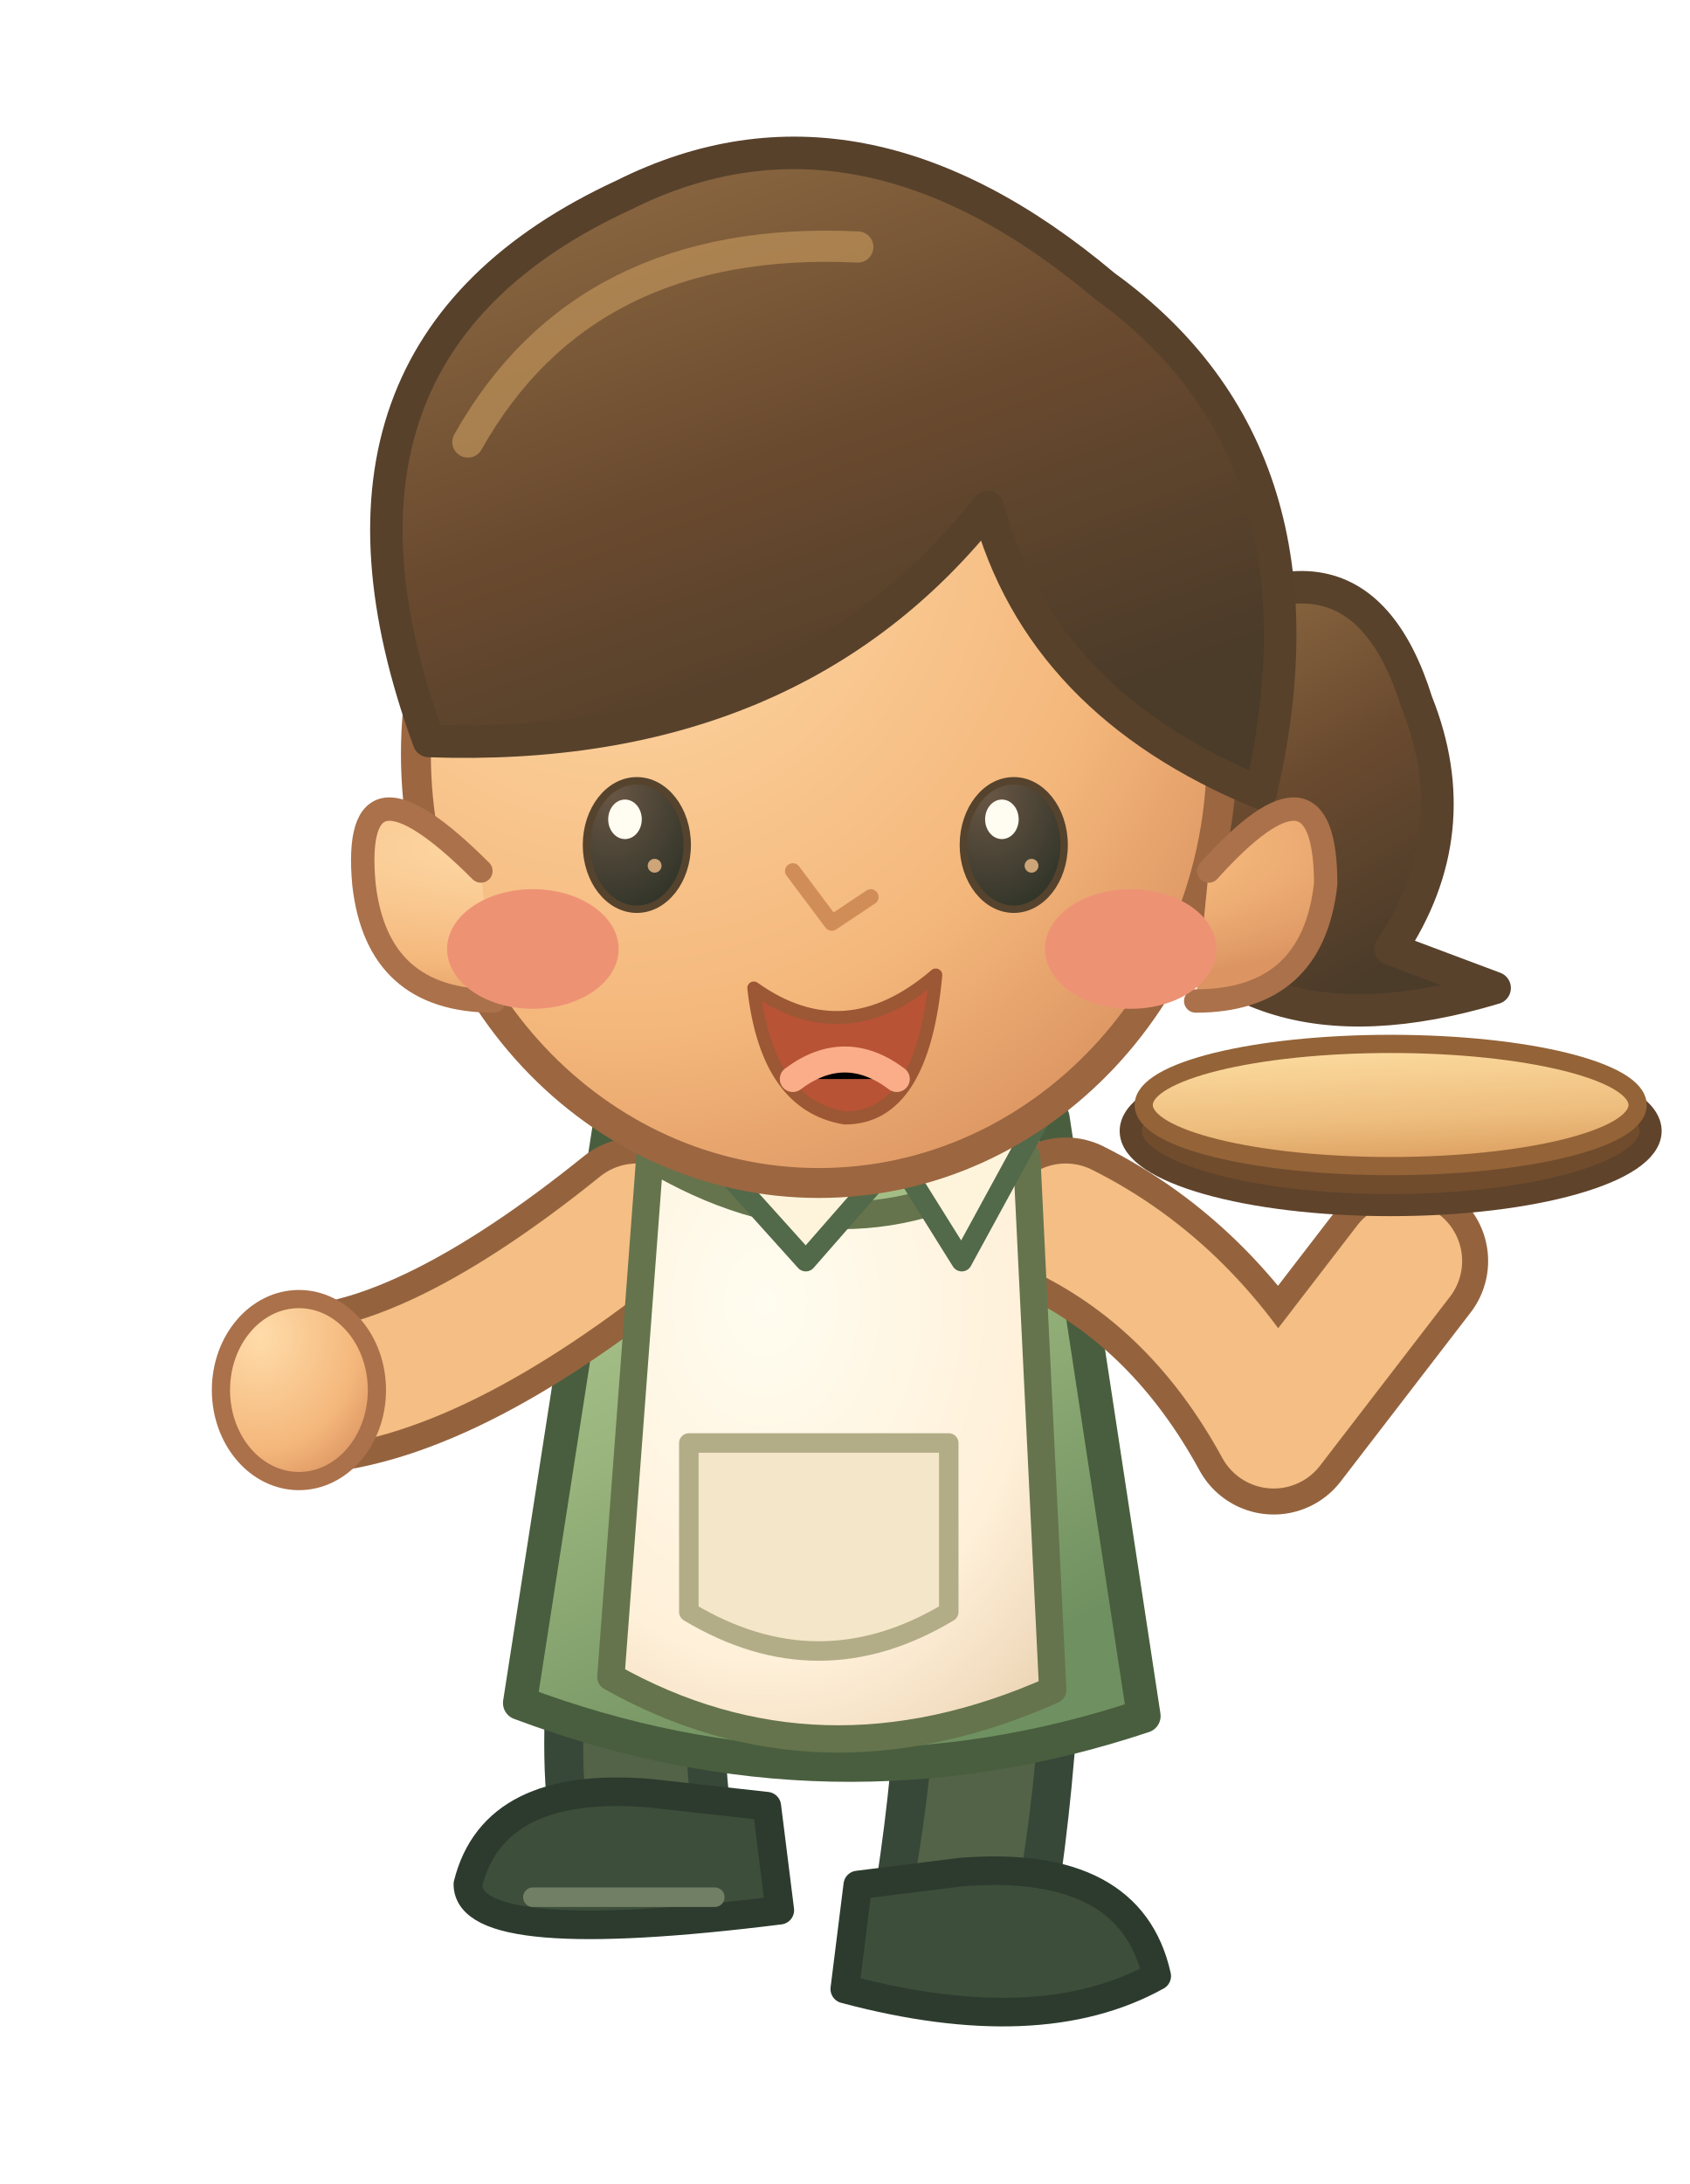
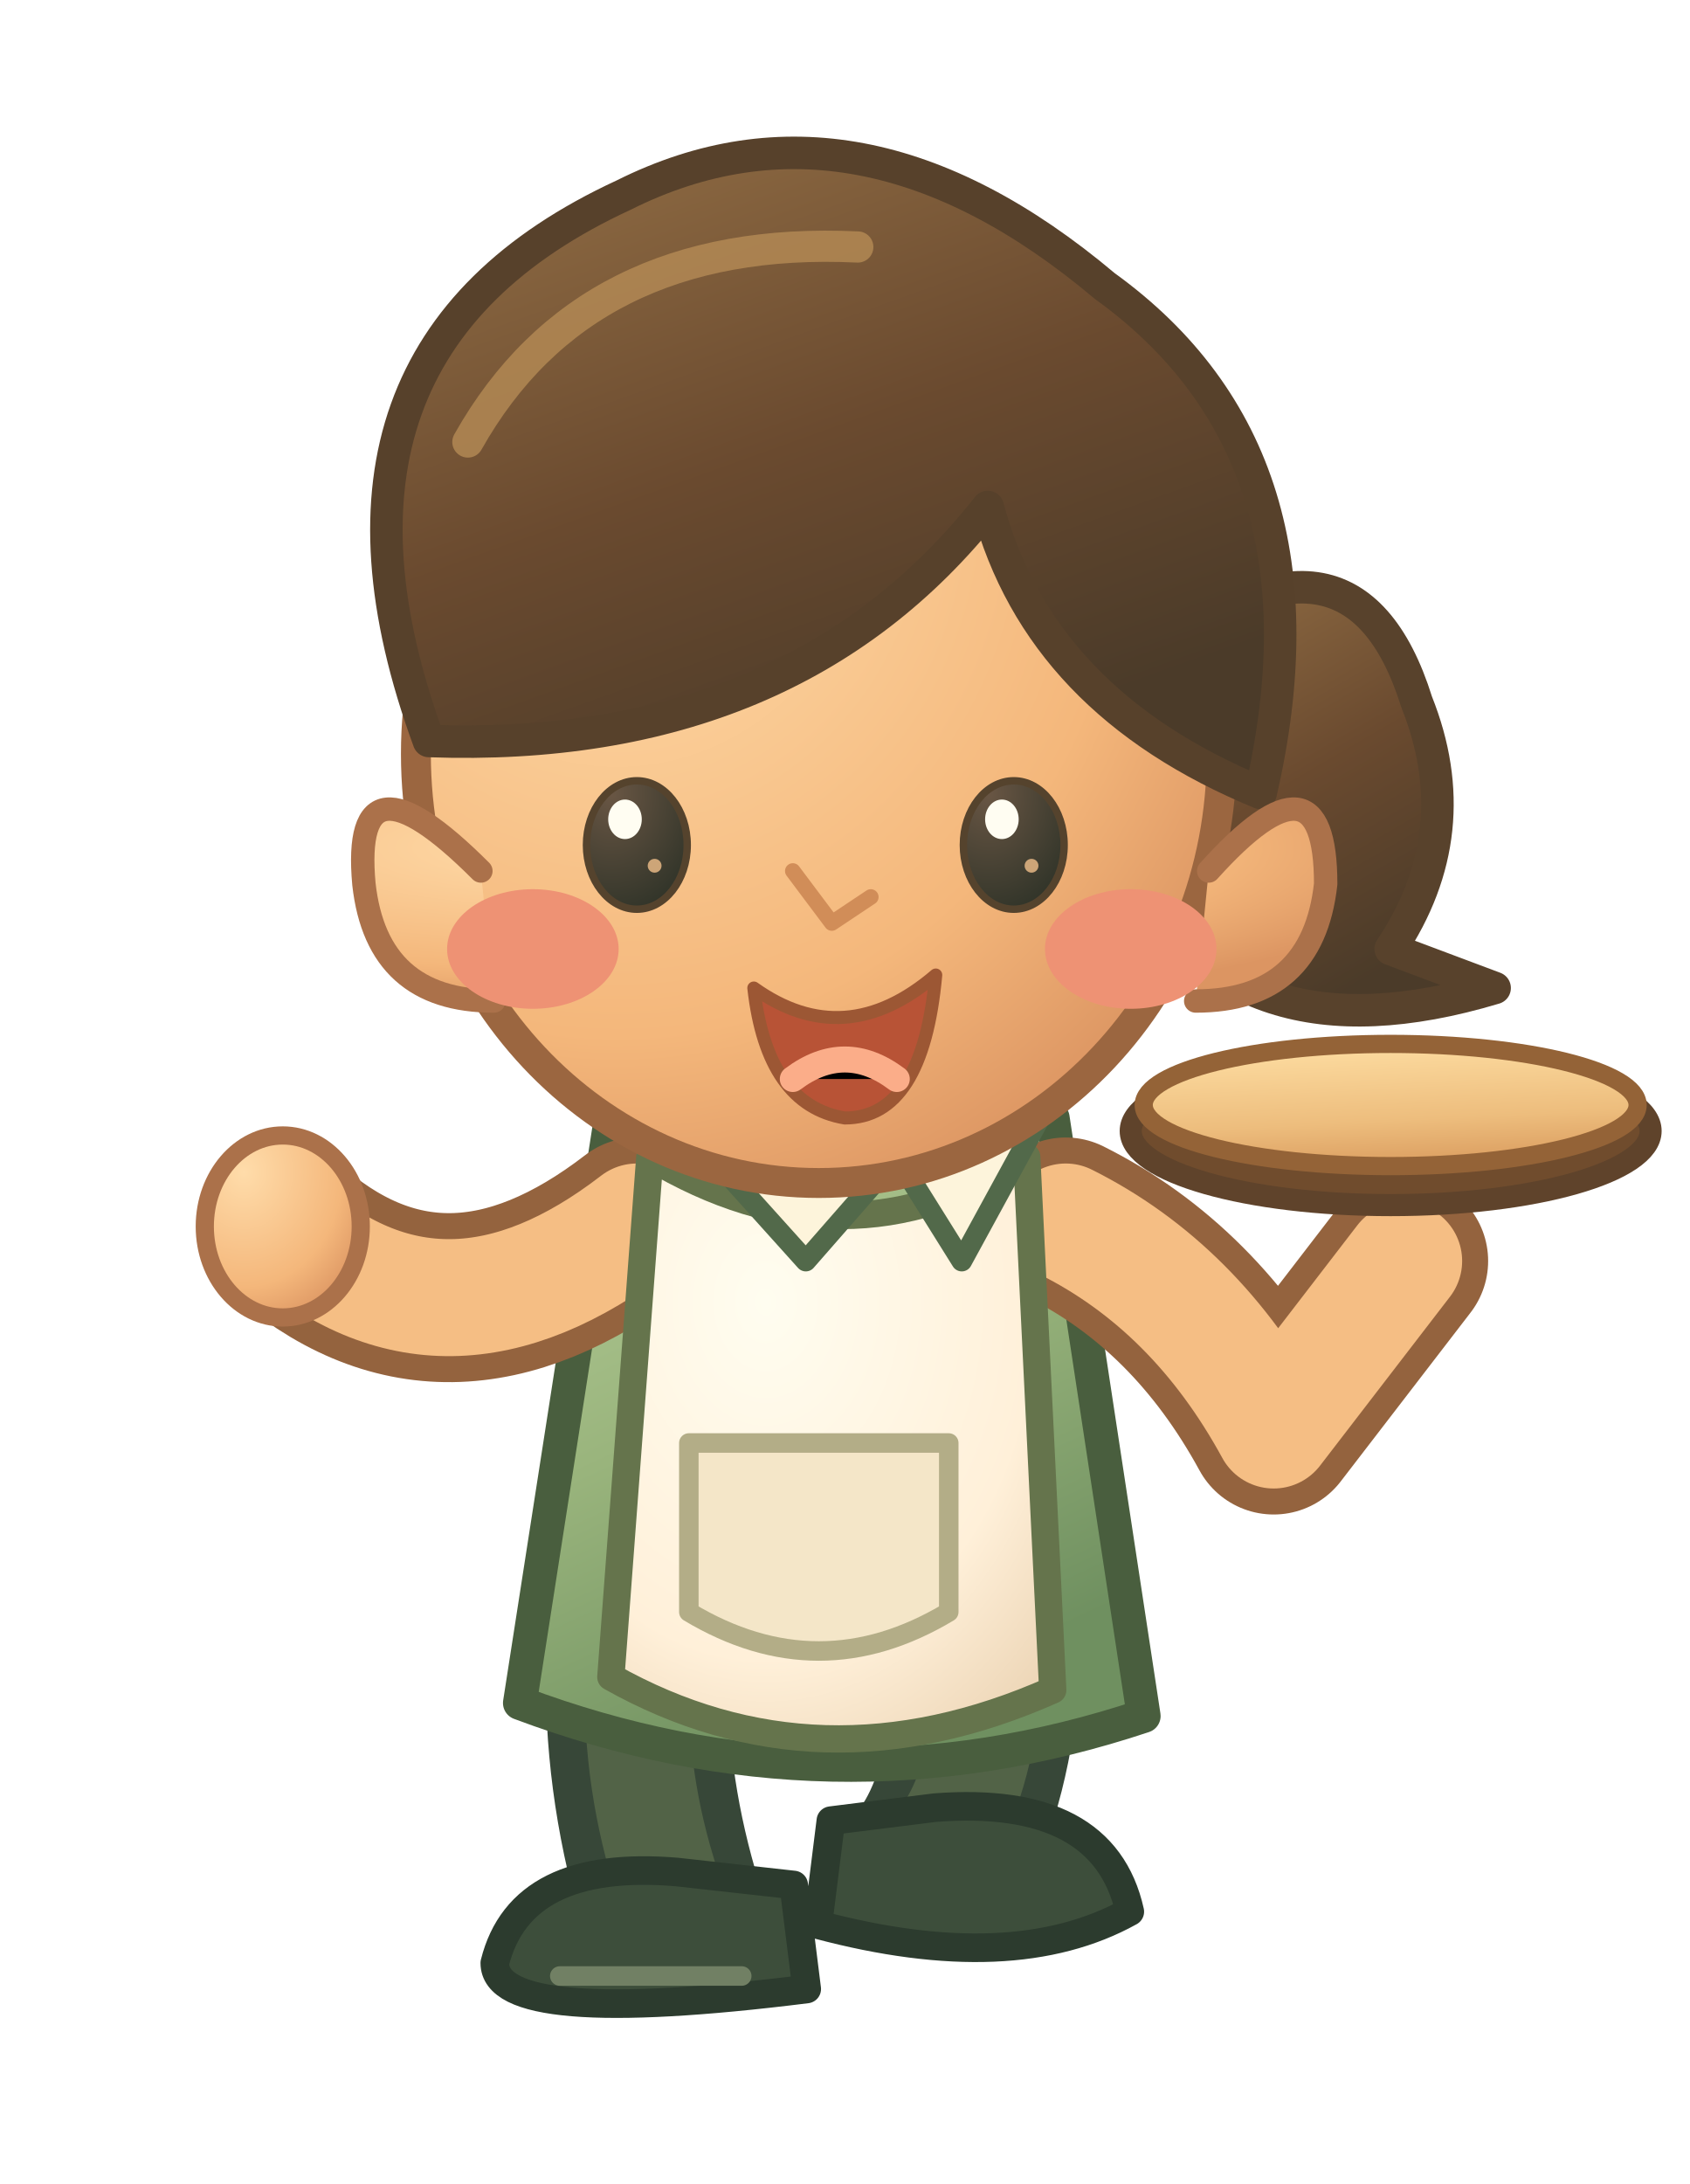
<svg xmlns="http://www.w3.org/2000/svg" width="130" height="168" viewBox="0 0 130 168">
  <defs>
    <linearGradient id="wood" x2=".2" y2="1">
      <stop stop-color="#f3c37c" />
      <stop offset=".52" stop-color="#df9f56" />
      <stop offset="1" stop-color="#b77736" />
    </linearGradient>
    <linearGradient id="woodTop" x2=".2" y2="1">
      <stop stop-color="#ffe0a5" />
      <stop offset=".7" stop-color="#edbd7d" />
      <stop offset="1" stop-color="#dea365" />
    </linearGradient>
    <linearGradient id="woodDark" x2="1" y2=".4">
      <stop stop-color="#ab692f" />
      <stop offset=".5" stop-color="#ce8e45" />
      <stop offset="1" stop-color="#8f552a" />
    </linearGradient>
    <radialGradient id="cream" cx=".35" cy=".25" r=".9">
      <stop stop-color="#fffdf0" />
      <stop offset=".68" stop-color="#fff0d9" />
      <stop offset="1" stop-color="#edd6b7" />
    </radialGradient>
    <radialGradient id="bunny" cx=".3" cy=".2" r=".9">
      <stop stop-color="#fffaf0" />
      <stop offset=".72" stop-color="#fff0dc" />
      <stop offset="1" stop-color="#efc8ac" />
    </radialGradient>
    <radialGradient id="fox" cx=".3" cy=".2" r=".9">
      <stop stop-color="#ffca79" />
      <stop offset=".6" stop-color="#ffa847" />
      <stop offset="1" stop-color="#e68528" />
    </radialGradient>
    <radialGradient id="bear" cx=".3" cy=".2" r=".9">
      <stop stop-color="#eac18a" />
      <stop offset=".6" stop-color="#dca46b" />
      <stop offset="1" stop-color="#bc7848" />
    </radialGradient>
    <radialGradient id="cat" cx=".3" cy=".2" r=".9">
      <stop stop-color="#ebd2b2" />
      <stop offset=".65" stop-color="#cfa98a" />
      <stop offset="1" stop-color="#af856c" />
    </radialGradient>
    <radialGradient id="ink" cx=".25" cy=".1" r="1">
      <stop stop-color="#695644" />
      <stop offset="1" stop-color="#2f3328" />
    </radialGradient>
    <radialGradient id="leaf" cx=".25" cy=".2" r=".9">
      <stop stop-color="#bed272" />
      <stop offset=".5" stop-color="#90ad58" />
      <stop offset="1" stop-color="#537b3e" />
    </radialGradient>
    <linearGradient id="sage" x2=".4" y2="1">
      <stop stop-color="#bdd4a1" />
      <stop offset=".55" stop-color="#99b47c" />
      <stop offset="1" stop-color="#6f9060" />
    </linearGradient>
    <linearGradient id="mint" x2=".3" y2="1">
      <stop stop-color="#b6d5c1" />
      <stop offset="1" stop-color="#6e9b83" />
    </linearGradient>
    <linearGradient id="coral" x2=".3" y2="1">
      <stop stop-color="#ffd2ad" />
      <stop offset="1" stop-color="#ec9980" />
    </linearGradient>
    <linearGradient id="ceramic" x2=".4" y2="1">
      <stop stop-color="#fcf1df" />
      <stop offset="1" stop-color="#d6c3a7" />
    </linearGradient>
    <linearGradient id="metal" x2="1" y2=".3">
      <stop stop-color="#e8eee3" />
      <stop offset=".45" stop-color="#c9d0c4" />
      <stop offset="1" stop-color="#96a79a" />
    </linearGradient>
    <linearGradient id="terracotta" x2=".8" y2="1">
      <stop stop-color="#e8b475" />
      <stop offset=".45" stop-color="#cc894f" />
      <stop offset="1" stop-color="#a66836" />
    </linearGradient>
    <radialGradient id="skin" cx=".25" cy=".2" r=".9">
      <stop stop-color="#ffdcaa" />
      <stop offset=".7" stop-color="#f4b77b" />
      <stop offset="1" stop-color="#dc9562" />
    </radialGradient>
    <linearGradient id="hair" x2=".5" y2="1">
      <stop stop-color="#947046" />
      <stop offset=".55" stop-color="#6a4a2f" />
      <stop offset="1" stop-color="#4b3b29" />
    </linearGradient>
    <radialGradient id="tomato" cx=".3" cy=".2" r=".9">
      <stop stop-color="#ffad70" />
      <stop offset=".45" stop-color="#ee7046" />
      <stop offset="1" stop-color="#cd4c2e" />
    </radialGradient>
    <linearGradient id="broth" x2=".2" y2="1">
      <stop stop-color="#f58a51" />
      <stop offset="1" stop-color="#dc552f" />
    </linearGradient>
    <linearGradient id="noodle" x2=".3" y2="1">
      <stop stop-color="#fff2af" />
      <stop offset=".45" stop-color="#f6cf65" />
      <stop offset="1" stop-color="#d99c38" />
    </linearGradient>
    <linearGradient id="berry" x2=".3" y2="1">
      <stop stop-color="#ee8e82" />
      <stop offset=".35" stop-color="#d45151" />
      <stop offset="1" stop-color="#a93943" />
    </linearGradient>
    <linearGradient id="juice" x2=".1" y2="1">
      <stop stop-color="#ffc667" />
      <stop offset="1" stop-color="#e89638" />
    </linearGradient>
  </defs>
  <g stroke="#815936" stroke-width="2.3" stroke-linecap="round" stroke-linejoin="round">
-     <path d="M49 130Q48.5 139 50 141.938M76 130Q75.5 139 74 148" fill="none" stroke="#374738" stroke-width="14" />
-     <path d="M49 131Q48.5 139 50 140.938M76 131Q75.5 139 74 147" fill="none" stroke="#526347" stroke-width="8" />
-     <path d="M50 137.938q-12-1-14 7 0 5 24 2l-1-8ZM74 144q13-1 15 8-9 5-24 1l1-8Z" fill="#3d4e3b" stroke="#2c3b2e" stroke-width="2.2" />
-     <path d="m41 145.938 14 0m69 152 13 0" stroke="#718064" stroke-width="1.5" />
+     <path d="M49 130Q49.121 139 52.071 148M76 130Q74.879 139 71.929 143.05" fill="none" stroke="#374738" stroke-width="14" />
+     <path d="M49 131Q49.121 139 52.071 147M76 131Q74.879 139 71.929 142.05" fill="none" stroke="#526347" stroke-width="8" />
+     <path d="M52.071 144q-12-1-14 7 0 5 24 2l-1-8ZM71.929 139.05q13-1 15 8-9 5-24 1l1-8Z" fill="#3d4e3b" stroke="#2c3b2e" stroke-width="2.2" />
+     <path d="m43.071 152 14 0m66.929 147.05 13 0" stroke="#718064" stroke-width="1.5" />
    <path d="M47 86q16-12 34 0l7 46q-24 8-48-1Z" fill="url(#sage)" stroke="#495e3e" stroke-width="2.6" />
-     <path d="M49 94Q33.5 106.5 23 106.928M82 94q10 5 16 16l10-13" fill="none" stroke="#94633e" stroke-width="13" />
-     <path d="M49 94Q33.5 106.5 23 106.928M82 94q10 5 16 16l10-13" fill="none" stroke="#f5be84" stroke-width="9" />
+     <path d="M49 94Q34.121 105.464 21.757 94.343M82 94q10 5 16 16l10-13" fill="none" stroke="#94633e" stroke-width="13" />
+     <path d="M49 94Q34.121 105.464 21.757 94.343M82 94q10 5 16 16l10-13" fill="none" stroke="#f5be84" stroke-width="9" />
    <path d="M50 89q15 9 29 0l2 41q-18 8-34-1Z" fill="url(#cream)" stroke="#65744c" stroke-width="2.1" />
    <path d="M53 111h20v13q-10 6-20 0Z" fill="#f4e6c8" stroke="#b3ad87" stroke-width="1.5" />
    <path d="m53 87 9 10 7-8 5 8 6-11" fill="#fdf4db" stroke="#52694a" stroke-width="1.6" />
    <path d="M88 51q16-13 21 3 4 10-2 19l8 3q-20 6-28-9Z" fill="url(#hair)" stroke="#58422c" stroke-width="2.5" />
    <ellipse cx="63" cy="58" rx="31" ry="33" fill="url(#skin)" stroke="#9b6640" stroke-width="2.3" />
    <path d="M33 57Q22 27 48 15q18-9 37 7 18 13 12 39-17-7-21-22-15 19-43 18Z" fill="url(#hair)" stroke="#57412b" stroke-width="2.5" />
    <path d="M36 34q9-16 30-15" fill="none" stroke="#b58b55" stroke-width="2.4" opacity=".8" />
    <path d="M37 67q-10-10-9 1 1 9 10 9m55-10q9-10 9 1-1 9-10 9" fill="url(#skin)" stroke="#ab714a" stroke-width="1.8" />
    <g transform="translate(49 65) scale(0.76)">
      <ellipse rx="5.1" ry="6.5" fill="url(#ink)" stroke="#55432d" stroke-width=".75" />
      <ellipse cx="-1.2" cy="-2.6" rx="1.7" ry="2" fill="#fffdf2" stroke="none" />
      <circle cx="1.8" cy="2.1" r=".7" fill="#cda578" stroke="none" />
    </g>
    <g transform="translate(78 65) scale(0.76)">
      <ellipse rx="5.1" ry="6.5" fill="url(#ink)" stroke="#55432d" stroke-width=".75" />
      <ellipse cx="-1.2" cy="-2.6" rx="1.7" ry="2" fill="#fffdf2" stroke="none" />
      <circle cx="1.8" cy="2.1" r=".7" fill="#cda578" stroke="none" />
    </g>
    <ellipse cx="41" cy="73" rx="6.6" ry="4.6" fill="#ee9274" stroke="none" />
    <ellipse cx="87" cy="73" rx="6.6" ry="4.6" fill="#ee9274" stroke="none" />
    <path d="M58 76q7 5 14-1-1 11-7 11-6-1-7-10Z" fill="#b85336" stroke="#9c5734" stroke-width="1" />
    <path d="M61 83q4-3 8 0" stroke="#fbad89" stroke-width="2" />
    <path d="m61 67 3 4 3-2" fill="none" stroke="#d18d58" stroke-width="1.2" />
-     <ellipse cx="23" cy="106.928" rx="6" ry="7" fill="url(#skin)" stroke="#ab714a" stroke-width="1.4" />
+     <ellipse cx="21.757" cy="94.343" rx="6" ry="7" fill="url(#skin)" stroke="#ab714a" stroke-width="1.4" />
    <ellipse cx="107" cy="87" rx="20" ry="5.7" fill="#704c2d" stroke="#5f432b" stroke-width="1.7" />
    <ellipse cx="107" cy="85" rx="19" ry="4.7" fill="url(#woodTop)" stroke="#946337" stroke-width="1.4" />
  </g>
</svg>
